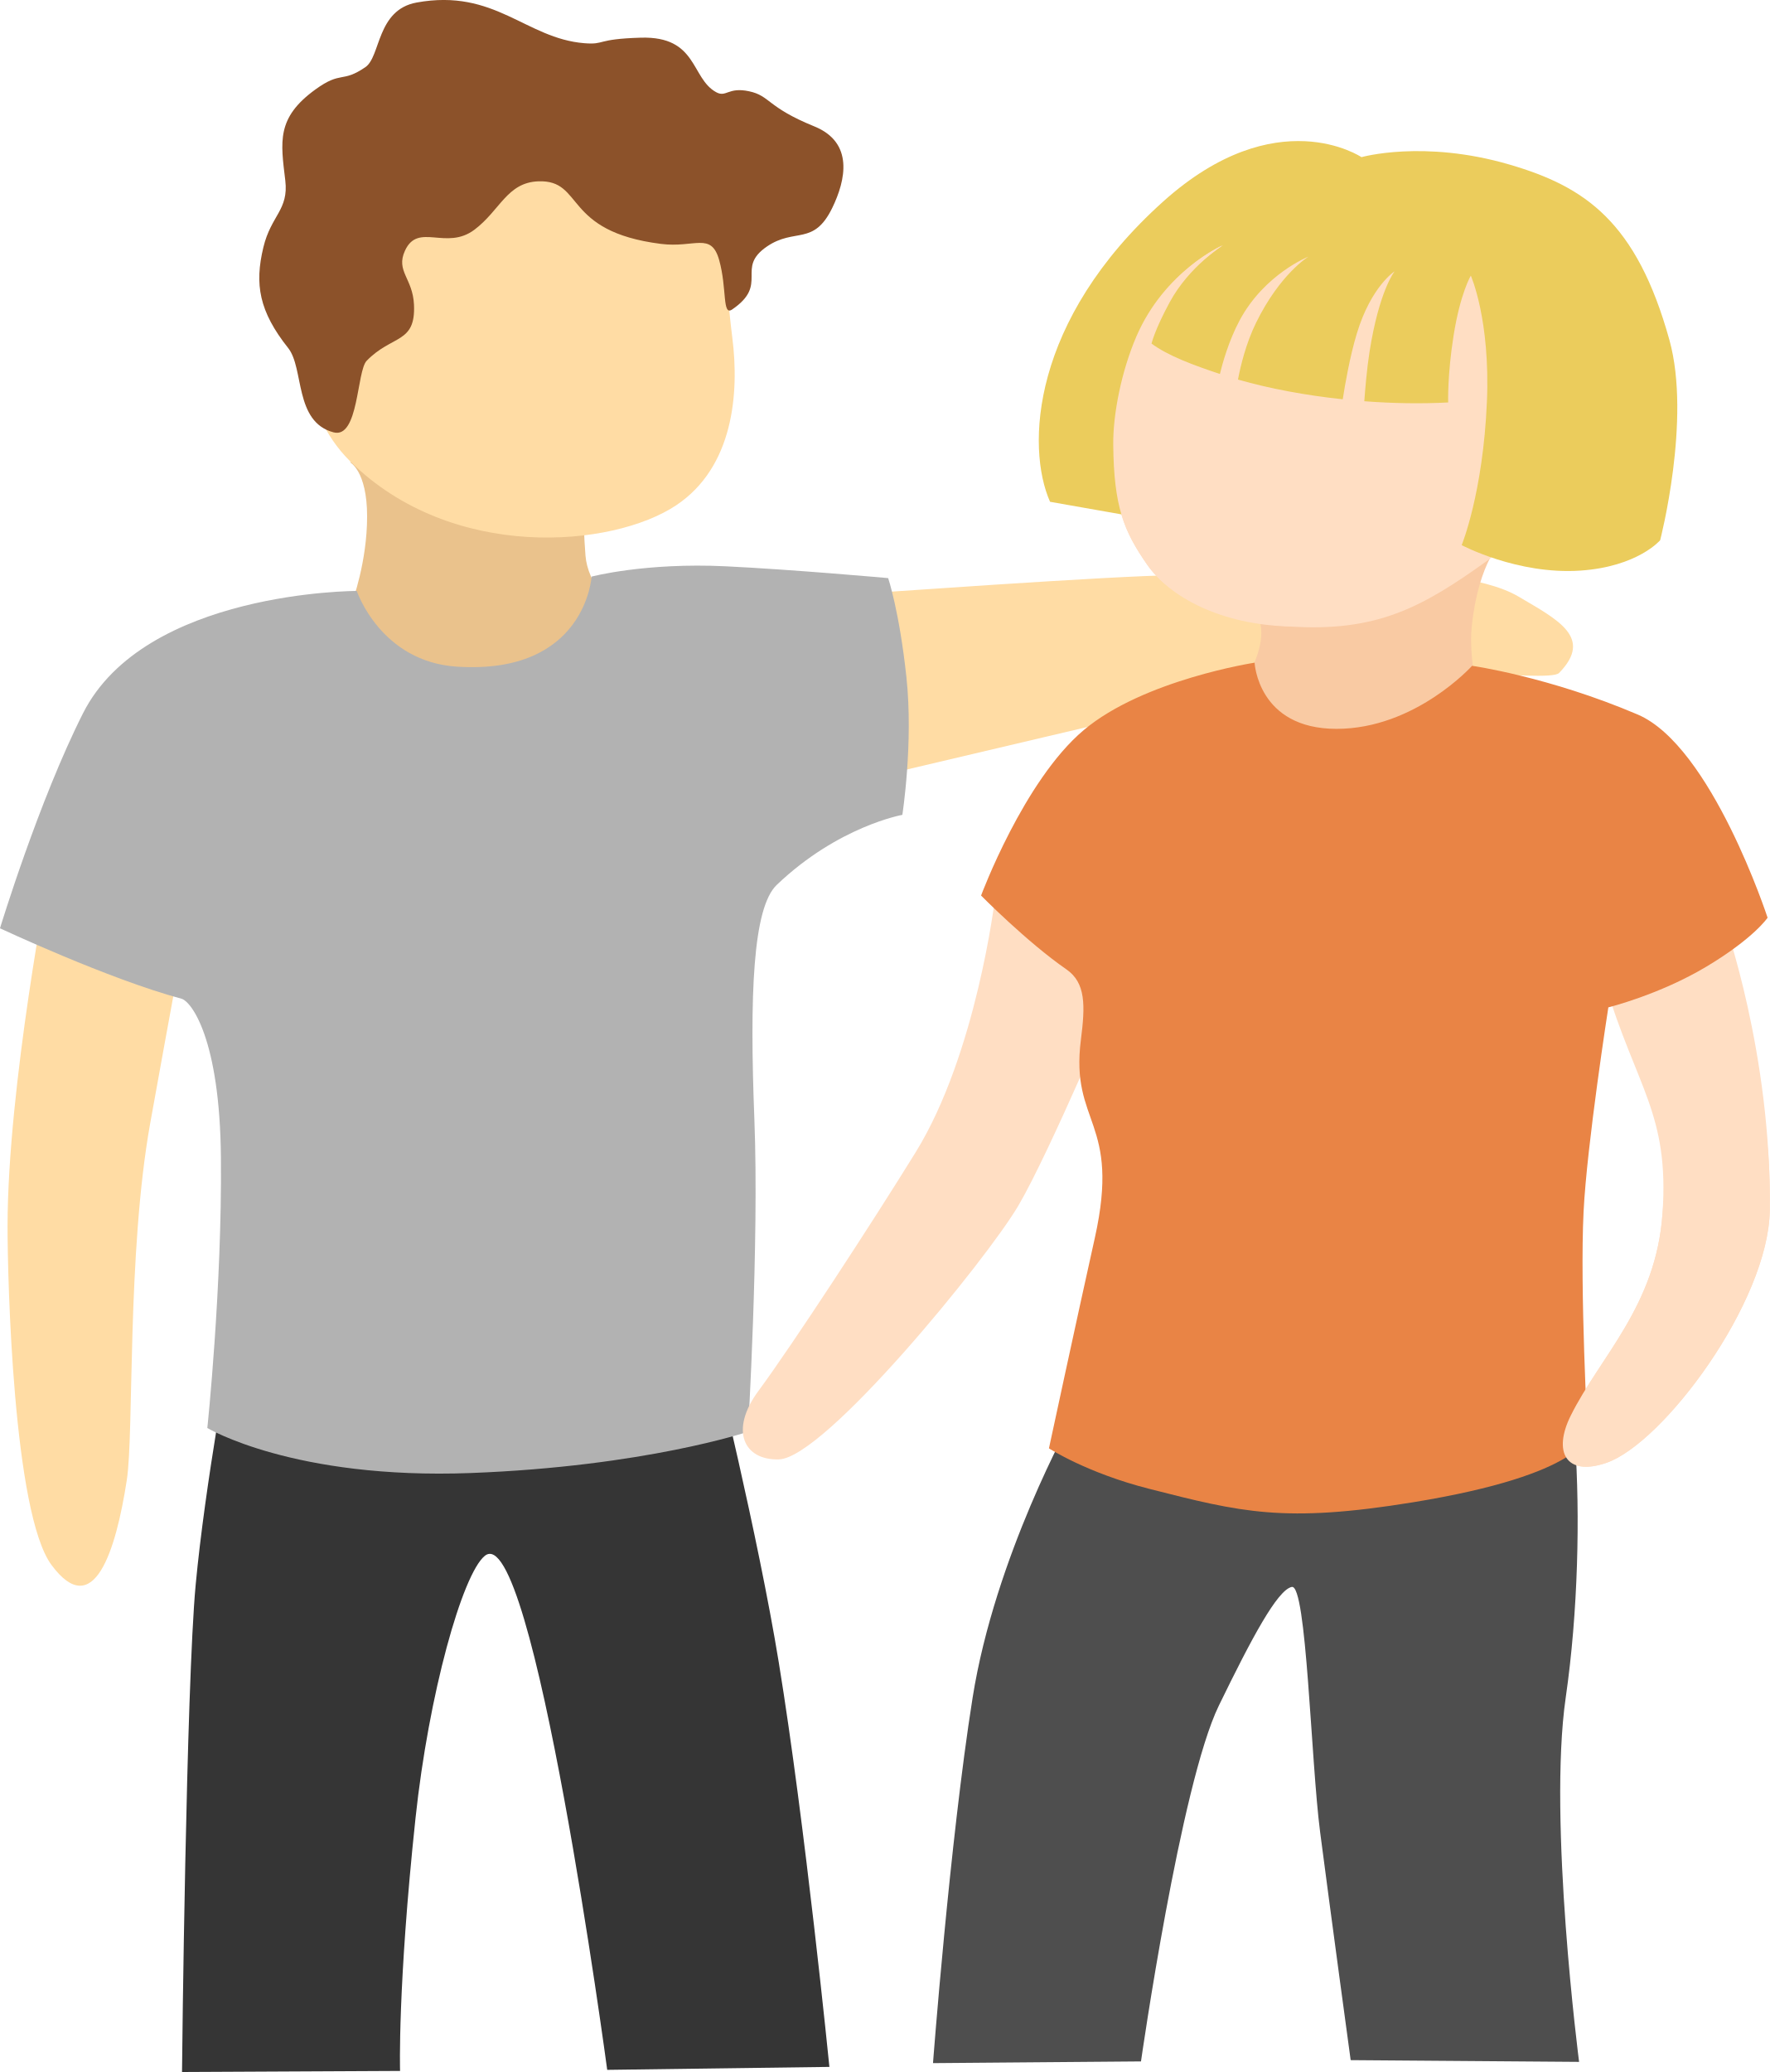
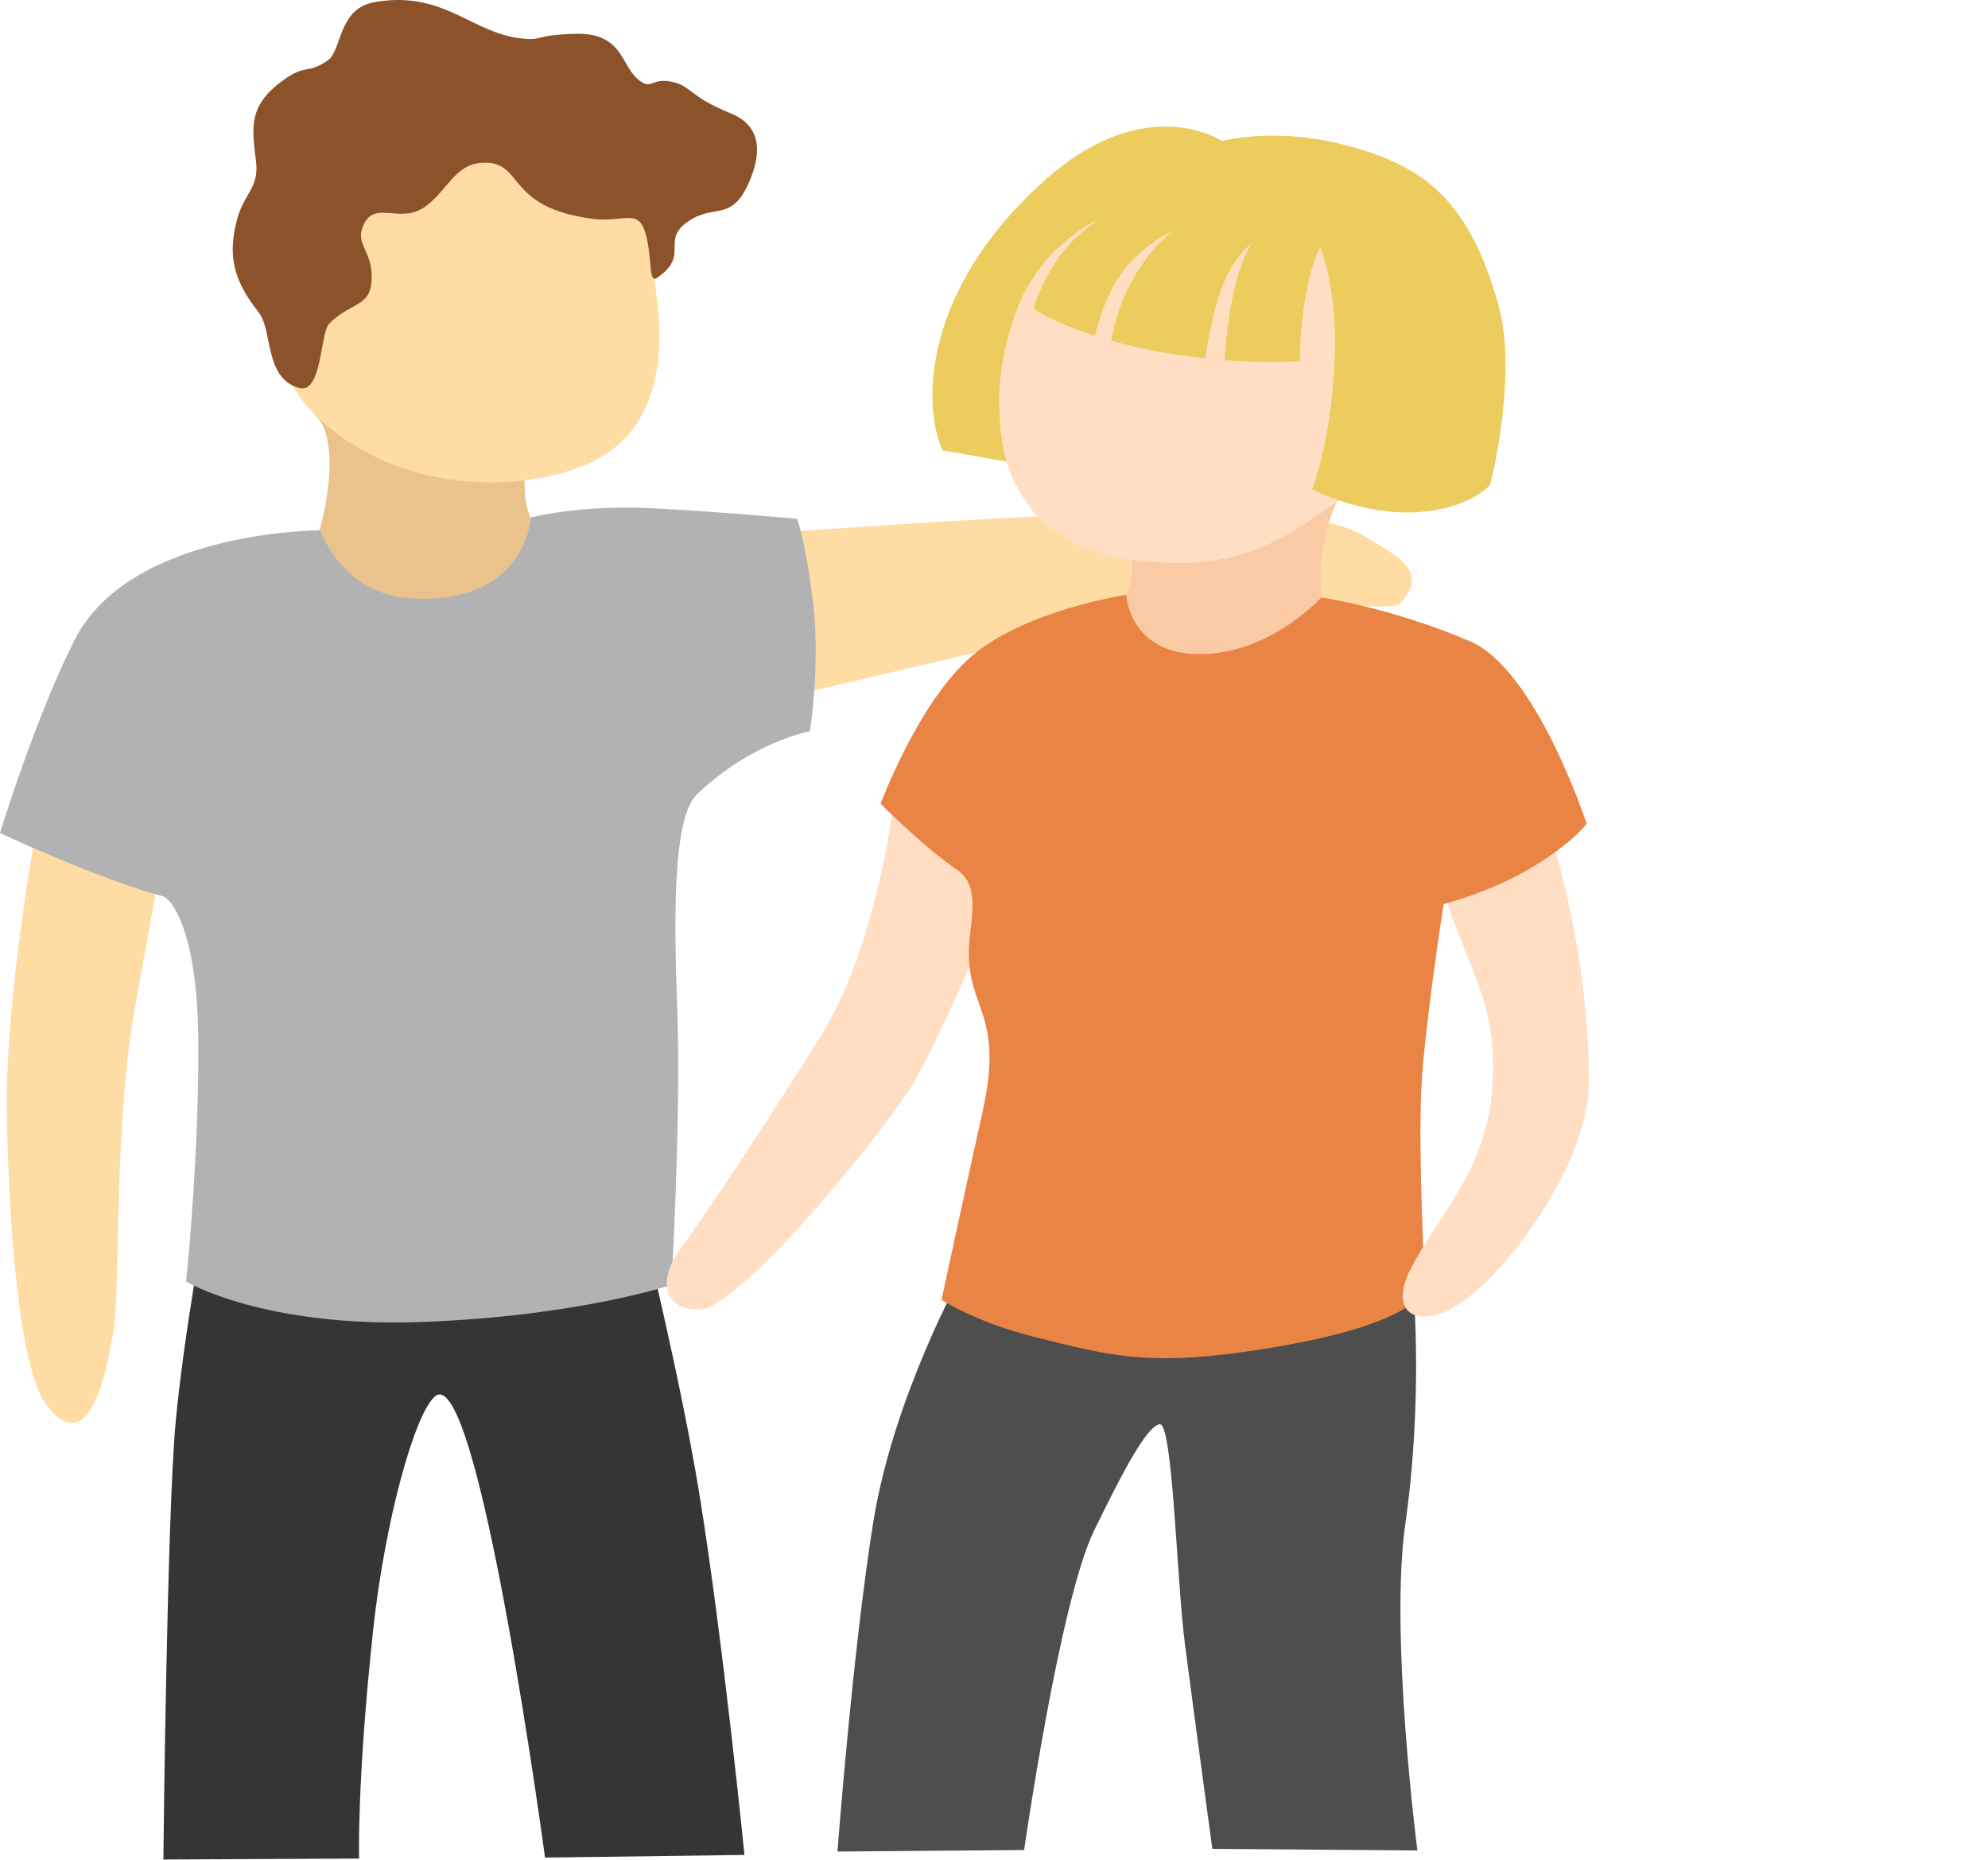
- <svg xmlns="http://www.w3.org/2000/svg" width="107.878mm" height="126.273mm" viewBox="0 0 107.878 126.273" version="1.1" id="svg1">
+ <svg xmlns="http://www.w3.org/2000/svg" width="135mm" height="126.273mm" viewBox="0 0 135 126.273" version="1.1" id="svg1">
  <defs id="defs1" />
  <g id="layer4" style="display:inline" transform="translate(-57.42805,-18.01672)">
    <g id="g80" style="display:inline">
      <g id="g79" style="display:inline">
        <g id="g47" transform="matrix(1,0,0,1.073061,5.072629,-7.612623)" style="display:inline">
          <path style="fill:#353535;fill-opacity:1;stroke-width:0.265" d="m 63.45,141.56 c 0,-0.578 0.254,-21.889 0.832,-27.667 0.578,-5.779 2.133,-13.463 2.133,-13.463 l 29.443,0.451 c 0,0 2.699,10.173 3.968,17.425 1.614,9.224 3.084,22.964 3.084,22.964 l -13.543,0.168 c 0,0 -4.53,-31.446 -7.466,-29.189 -1.368,1.052 -3.411,7.837 -4.219,14.898 -1.1,9.616 -0.941,14.352 -0.941,14.352 z" id="path19" clip-path="none" />
          <path style="fill:#ffdca4;fill-opacity:1;stroke-width:0.265" d="m 104.568,57.625 c 0,0 15.996,-1.068 19.319,-1.068 3.323,0 16.775,-1.141 21.037,1.214 2.352,1.3 4.582,2.312 2.462,4.334 -0.646,0.616 -10.882,-0.826 -16.227,0.33 -5.345,1.156 -26.397,5.782 -26.397,5.782 z" id="path21" />
          <path style="fill:#ffdca4;fill-opacity:1;stroke-width:0.265" d="m 55.367,73.423 c 0,0 -2.542,12.155 -2.551,20.094 -0.003,2.992 0.343,16.31 2.679,19.248 2.573,3.235 3.925,-0.8 4.589,-4.822 0.447,-2.708 4.14e-4,-12.849 1.429,-20.276 0.997,-5.184 2.759,-14.057 2.759,-14.057 L 61.095,70.72 Z" id="path43" />
          <path style="fill:#eac28c;fill-opacity:1;stroke-width:0.265" d="m 73.678,50.13 c 0,0 1.054,0.484 1.054,3.085 0,2.6 -0.909,4.861 -0.909,4.861 l -0.144,6.501 c 0,0 11.991,4.045 12.713,3.756 0.722,-0.289 7.467,-6.806 7.467,-6.806 0,0 -5.557,-2.938 -5.817,-6.095 -0.381,-4.626 0.336,-5.634 0.336,-5.634 z" id="path44" />
          <path style="fill:#ffdca4;fill-opacity:1;stroke-width:0.259" d="m 70.938,41.972 c 0,0.828 -0.498,5.104 2.762,8.112 6.199,5.718 16.005,4.908 19.878,2.493 3.472,-2.165 3.848,-6.338 3.415,-9.511 -0.433,-3.173 -0.629,-8.267 -2.651,-9.508 -2.023,-1.241 -10.113,-4.414 -12.569,-4.138 -2.456,0.276 -11.124,6.621 -11.846,7.863 -0.722,1.241 1.011,4.69 1.011,4.69 z" id="path45" />
          <path style="fill:#b2b2b2;fill-opacity:1;stroke-width:0.265" d="m 74.103,57.447 c 0,0 1.444,4.022 6.114,4.3 7.841,0.467 8.197,-5.116 8.197,-5.116 0,0 3.261,-0.805 8.175,-0.585 4.082,0.183 9.903,0.671 9.903,0.671 0,0 0.679,1.861 1.112,5.617 0.433,3.756 -0.247,7.829 -0.247,7.829 0,0 -3.908,0.643 -7.656,3.977 -1.465,1.303 -1.658,6.265 -1.364,13.297 0.296,7.066 -0.391,17.761 -0.391,17.761 0,0 -6.273,1.969 -16.893,2.344 -10.801,0.381 -16.06,-2.557 -16.06,-2.557 0,0 0.903,-7.968 0.828,-15.386 -0.068,-6.727 -1.805,-8.845 -2.406,-8.995 -4.424,-1.104 -11.06,-3.999 -11.06,-3.999 0,0 2.352,-7.214 5.061,-12.213 3.771,-6.958 16.687,-6.946 16.687,-6.946 z" id="path46" />
          <path style="fill:#8c522a;fill-opacity:1;stroke-width:0.259" d="m 74.705,44.374 c 1.555,-1.49 2.991,-0.957 2.885,-3.179 -0.072,-1.517 -1.127,-1.903 -0.549,-3.076 0.802,-1.627 2.51,0.023 4.239,-1.193 1.562,-1.098 1.979,-2.673 3.88,-2.743 2.816,-0.104 1.462,2.845 7.484,3.553 2.053,0.242 3.058,-0.698 3.546,0.914 0.49,1.621 0.175,3.203 0.793,2.81 2.281,-1.451 0.168,-2.336 2.126,-3.579 1.697,-1.077 2.838,-0.016 3.973,-2.185 0.829,-1.584 1.325,-3.718 -1.088,-4.632 -2.913,-1.104 -2.677,-1.736 -3.981,-1.996 -1.292,-0.258 -1.383,0.372 -2.009,0.05 -1.548,-0.795 -1.116,-3.189 -4.587,-3.094 -2.781,0.076 -2.143,0.41 -3.442,0.314 -3.571,-0.265 -5.449,-3.122 -10.224,-2.31 -2.448,0.416 -2.181,3.068 -3.126,3.671 -1.442,0.92 -1.447,0.187 -3.044,1.266 -2.389,1.614 -2.119,2.96 -1.836,5.171 0.214,1.676 -0.867,1.977 -1.336,3.793 -0.543,2.099 -0.266,3.634 1.512,5.722 0.982,1.153 0.357,4.192 2.764,4.787 1.54,0.381 1.409,-3.48 2.022,-4.066 z" id="path47" />
        </g>
        <g id="layer16" />
        <g id="layer17" />
        <g id="g78" style="display:inline">
          <path style="fill:#f9caa3;fill-opacity:1;stroke:none;stroke-width:0.265;stroke-opacity:1" d="m 133.625,53.188 c -1.503,1.718 2.172,1.5 -0.047,5.887 -1.37,2.708 2.854,7.013 3.229,7.076 0.376,0.063 8.887,-2.065 8.887,-2.065 l 2.166,-2.163 c 0,0 -0.963,-3.413 -0.727,-5.695 0.419,-4.058 1.898,-5.314 1.898,-5.314 0,0 -12.781,-0.726 -15.406,2.274 z" id="path69" />
          <path style="fill:#ffdec3;fill-opacity:1;stroke:none;stroke-width:0.265;stroke-opacity:1" d="m 155.233,77.871 c 1.966,6.501 3.95,8.015 3.531,14.102 -0.387,5.619 -3.823,8.74 -5.599,12.327 -1.084,2.19 -0.302,3.712 2.17,2.869 3.454,-1.178 9.9,-9.794 9.968,-15.405 0.114,-9.521 -2.778,-17.61 -2.778,-17.61 z" id="path70" />
          <path style="fill:#ffdec3;fill-opacity:1;stroke:none;stroke-width:0.265;stroke-opacity:1" d="m 118.076,72.764 c 0,0 -1.12,9.454 -4.83,15.465 -2.649,4.292 -7.51,11.74 -9.592,14.559 -1.772,2.399 -0.892,4.233 1.254,4.168 2.797,-0.084 12.672,-12.199 14.593,-15.465 1.921,-3.266 6.175,-13.376 6.175,-13.376 z" id="path71" />
          <path style="display:inline;fill:#4e4e4e;fill-opacity:1;stroke:none;stroke-width:0.265;stroke-opacity:1" d="m 122.757,104.507 c 0,0 -4.678,8.354 -6.046,16.977 -1.394,8.785 -2.429,22.442 -2.412,22.265 l 12.676,-0.104 c 0,0 2.411,-16.889 4.748,-21.688 2.001,-4.11 3.563,-7.04 4.442,-7.229 0.906,-0.195 1.161,10.562 1.73,14.948 0.63,4.857 1.861,13.891 1.861,13.891 l 13.923,0.106 c 0,0 -1.904,-14.684 -0.815,-22.199 0.754,-5.206 0.885,-11.14 0.563,-15.64 -0.18,-2.52 -2.815,-5.936 -2.815,-5.936 z" id="path72" clip-path="none" />
          <path style="display:inline;fill:#e98445;fill-opacity:1;stroke:none;stroke-width:0.265;stroke-opacity:1" d="m 133.9,58.401 c 0,0 0.192,4.034 4.995,4.034 4.803,0 8.261,-3.842 8.261,-3.842 0,0 4.672,0.657 10.093,2.968 4.507,1.921 7.92,12.384 7.92,12.384 0,0 -0.822,1.237 -3.704,2.966 -2.882,1.729 -6.003,2.497 -6.003,2.497 0,0 -1.309,8.376 -1.51,12.465 -0.23,4.674 0.25,13.6 0.25,13.6 0,0 -0.162,2.39 -10.648,4.097 -7.873,1.282 -10.483,0.602 -16.069,-0.818 -3.834,-0.975 -6.12,-2.47 -6.12,-2.47 0,0 1.699,-7.899 2.796,-12.821 1.599,-7.181 -1.513,-6.906 -0.848,-12.082 0.268,-2.089 0.301,-3.467 -0.886,-4.288 -2.401,-1.66 -5.199,-4.497 -5.199,-4.497 0,0 2.601,-7.005 6.251,-10.078 3.65,-3.074 10.422,-4.114 10.422,-4.114 z" id="path73" />
          <path style="fill:#ffdec3;fill-opacity:1;stroke:none;stroke-width:0.265;stroke-opacity:1" d="m 160.677,87.258 c 1.966,6.501 -1.495,-1.373 -1.914,4.715 -0.387,5.619 -3.823,8.74 -5.599,12.327 -1.084,2.19 -0.302,3.712 2.17,2.869 3.454,-1.178 9.9,-9.794 9.968,-15.405 0.114,-9.521 -2.278,-7.158 -2.278,-7.158 z" id="path74" />
          <g id="g77">
            <path style="display:inline;fill:#ffdec3;fill-opacity:1;stroke:none;stroke-width:0.265;stroke-opacity:1" d="m 125.284,45.099 c 0.033,3.809 0.653,5.294 2.064,7.325 1.384,1.991 4.505,3.492 8.654,3.77 5.351,0.359 8.119,-1.164 12.071,-4.001 4.216,-3.027 9.841,-11.855 8.112,-15.121 -1.729,-3.266 -5.571,-6.916 -13.255,-7.108 -7.684,-0.192 -15.293,2.033 -16.329,3.65 -1.656,2.583 -1.344,8.195 -1.316,11.486 z" id="path75" />
            <path id="path76" style="display:inline;fill:#ebcc5c;fill-opacity:1;stroke:none;stroke-width:0.265;stroke-opacity:1" d="m 136.962,26.622 c -2.157,-0.099 -5.176,0.575 -8.626,3.669 -8.069,7.236 -8.375,14.988 -6.904,18.306 l 4.386,0.773 c 0,0 -0.422,-3.229 0.364,-8.387 0.905,-5.944 5.792,-8.02 5.792,-8.02 0,0 -2.056,1.275 -3.245,3.465 -0.919,1.691 -1.112,2.528 -1.112,2.528 1.029,0.756 2.559,1.315 4.168,1.852 0.139,-0.577 0.524,-2.002 1.208,-3.277 1.512,-2.817 4.193,-3.876 4.193,-3.876 0,0 -1.729,1.038 -3.197,4.032 -0.623,1.271 -0.951,2.66 -1.102,3.462 1.956,0.56 4.158,0.965 6.386,1.201 0.132,-0.857 0.43,-2.595 0.859,-4.01 0.873,-2.878 2.302,-3.788 2.302,-3.788 0,0 -0.944,1.171 -1.532,4.928 -0.159,1.015 -0.265,2.293 -0.315,2.989 1.751,0.133 3.49,0.16 5.112,0.074 0,0 -0.053,-1.678 0.333,-4.097 0.412,-2.576 1.048,-3.63 1.048,-3.63 0,0 1.196,2.677 0.98,7.697 -0.24,5.584 -1.538,8.725 -1.538,8.725 0,0 3.397,1.81 7.227,1.553 3.498,-0.235 4.871,-1.85 4.871,-1.85 0,0 1.91,-7.357 0.566,-12.2 -2.006,-7.229 -5.152,-9.354 -9.763,-10.699 -5.226,-1.524 -9.009,-0.448 -9.009,-0.448 0,0 -1.295,-0.873 -3.451,-0.973 z" />
            <path style="display:inline;fill:#ffdec3;fill-opacity:1;stroke:none;stroke-width:0.265;stroke-opacity:1" d="m 125.284,45.099 c 0.033,3.809 0.653,5.294 2.064,7.325 1.384,1.991 4.497,3.654 8.654,3.77 2.153,0.06 -6.994,-9.047 -8.915,-15.943 -0.918,-3.294 4.848,-7.278 4.848,-7.278 0,0 -3.523,1.546 -5.247,5.564 -0.906,2.112 -1.42,4.717 -1.404,6.562 z" id="path77" />
          </g>
        </g>
      </g>
    </g>
  </g>
</svg>
